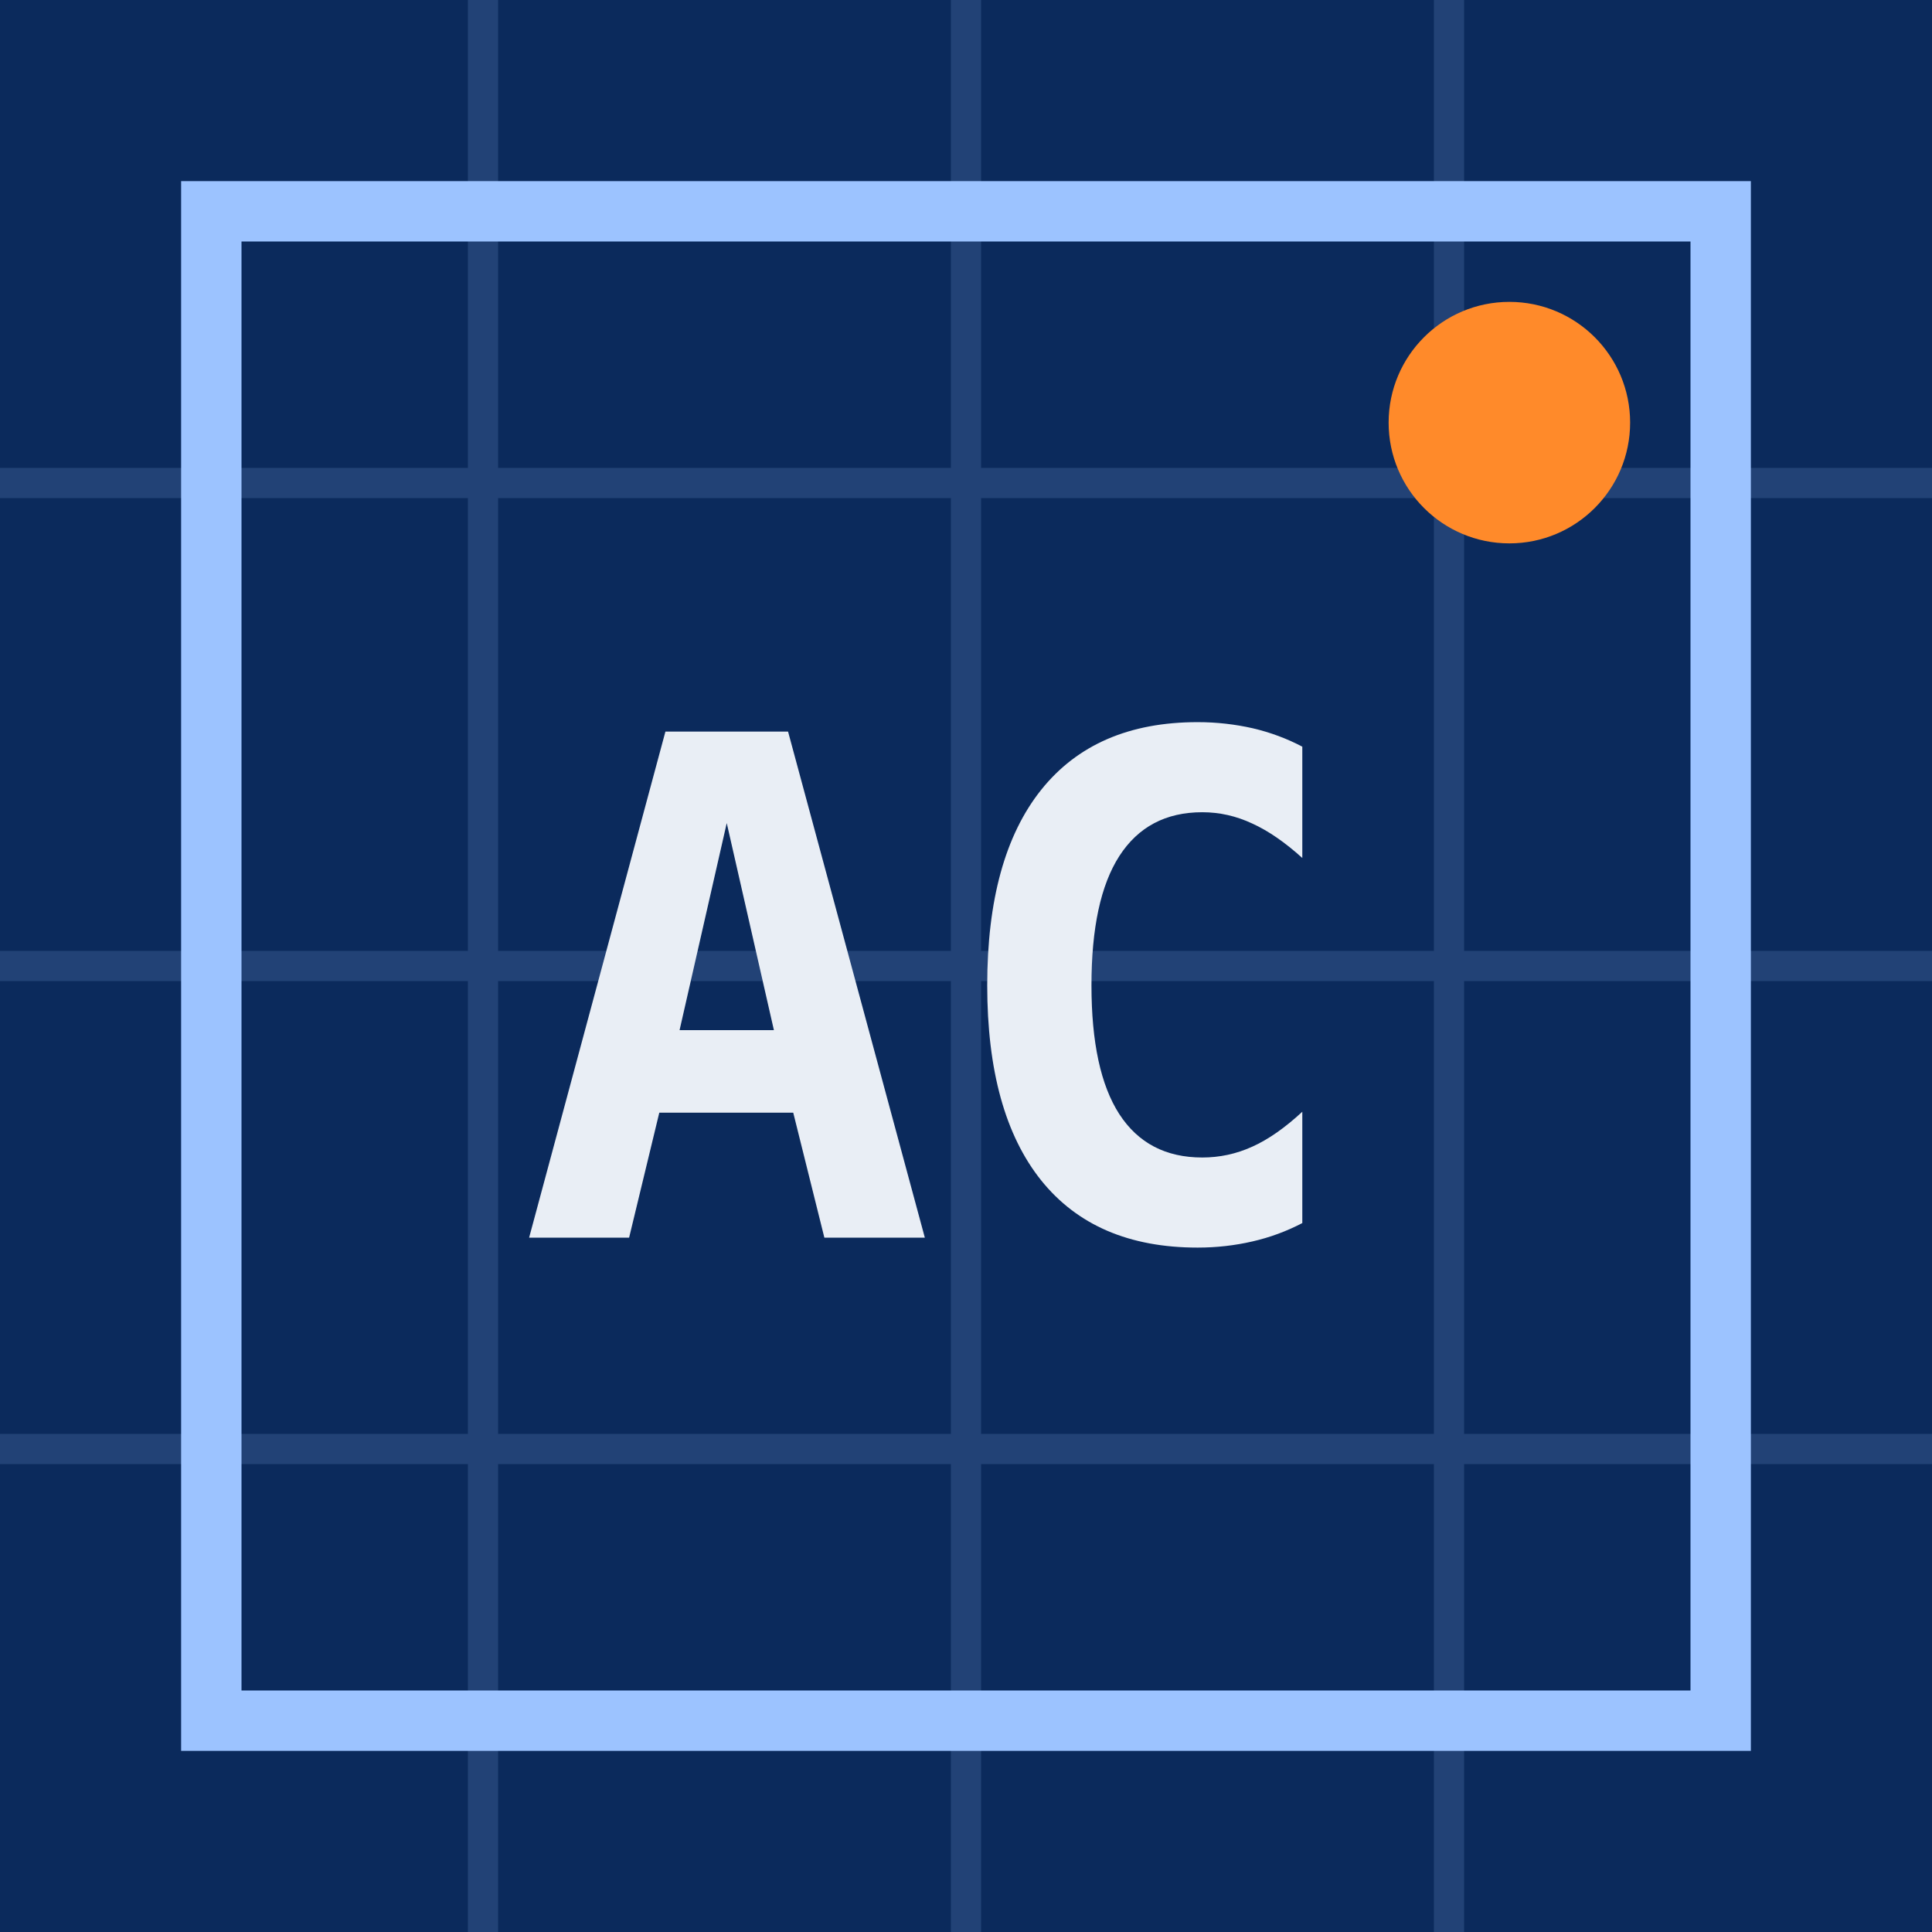
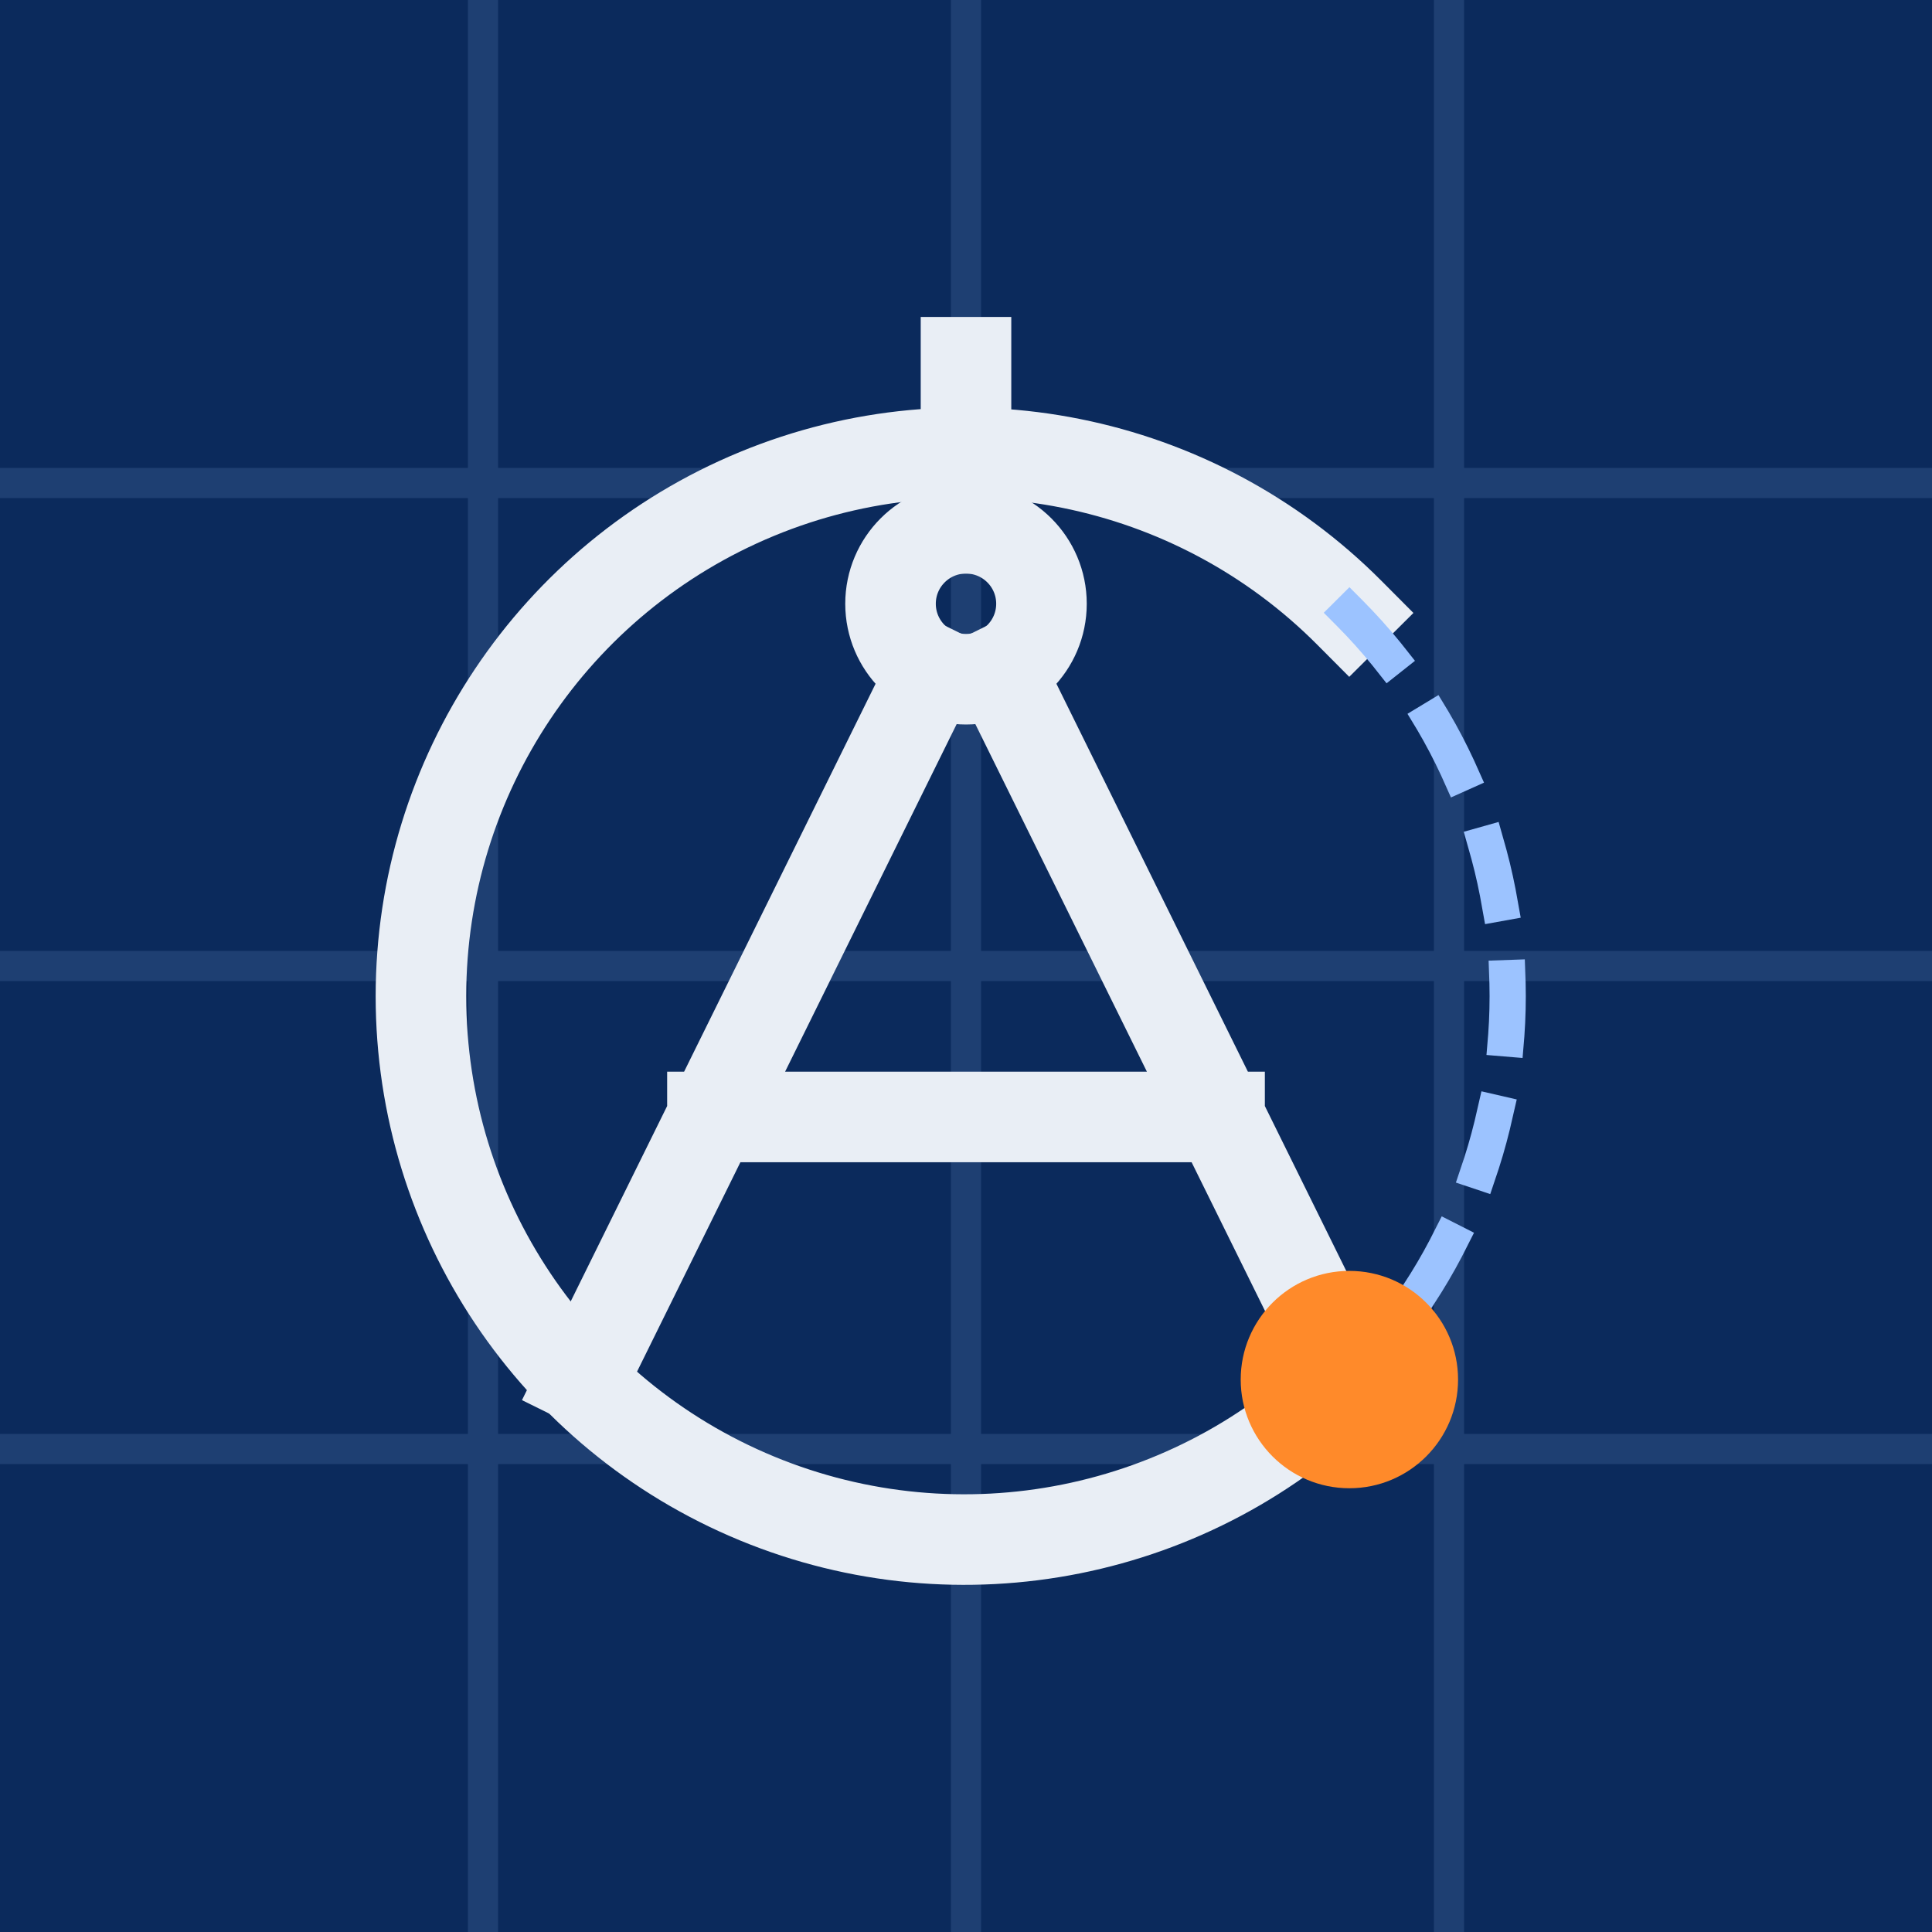
<svg xmlns="http://www.w3.org/2000/svg" viewBox="0 0 64 64">
  <rect width="64" height="64" fill="#0B2A5C" />
-   <path d="M0 16h64M0 32h64M0 48h64M16 0v64M32 0v64M48 0v64" stroke="#9CC3FF" stroke-opacity=".16" />
-   <rect x="7" y="7" width="50" height="50" fill="none" stroke="#9CC3FF" stroke-width="2" />
-   <text x="31" y="41" text-anchor="middle" font-family="Consolas, Menlo, monospace" font-size="23" font-weight="700" fill="#E9EEF5">AC</text>
-   <circle cx="50" cy="14" r="4" fill="#FF8A2A" />
+   <path d="M0 16h64M0 32h64M0 48h64M16 0v64M32 0v64M48 0v64" stroke="#9CC3FF" stroke-opacity=".14" />
+   <g transform="translate(8 8)" fill="none" stroke="#E9EEF5" stroke-width="3" stroke-linecap="square">
+     <path d="M36.7 12.3A18 18 0 1 0 36.7 37.7" />
+     <path d="M36.7 12.3A18 18 0 0 1 36.7 37.7" stroke="#9CC3FF" stroke-width="1.2" stroke-dasharray="2 2.5" />
+     <circle cx="24" cy="12" r="2.5" />
+     <path d="M24 9.5V4M22.9 14.2L11.3 37.7M25.1 14.2L36.7 37.7M15.6 29h16.8" />
+     <circle cx="36.7" cy="37.7" r="3.6" fill="#FF8A2A" stroke="none" />
+   </g>
</svg>
